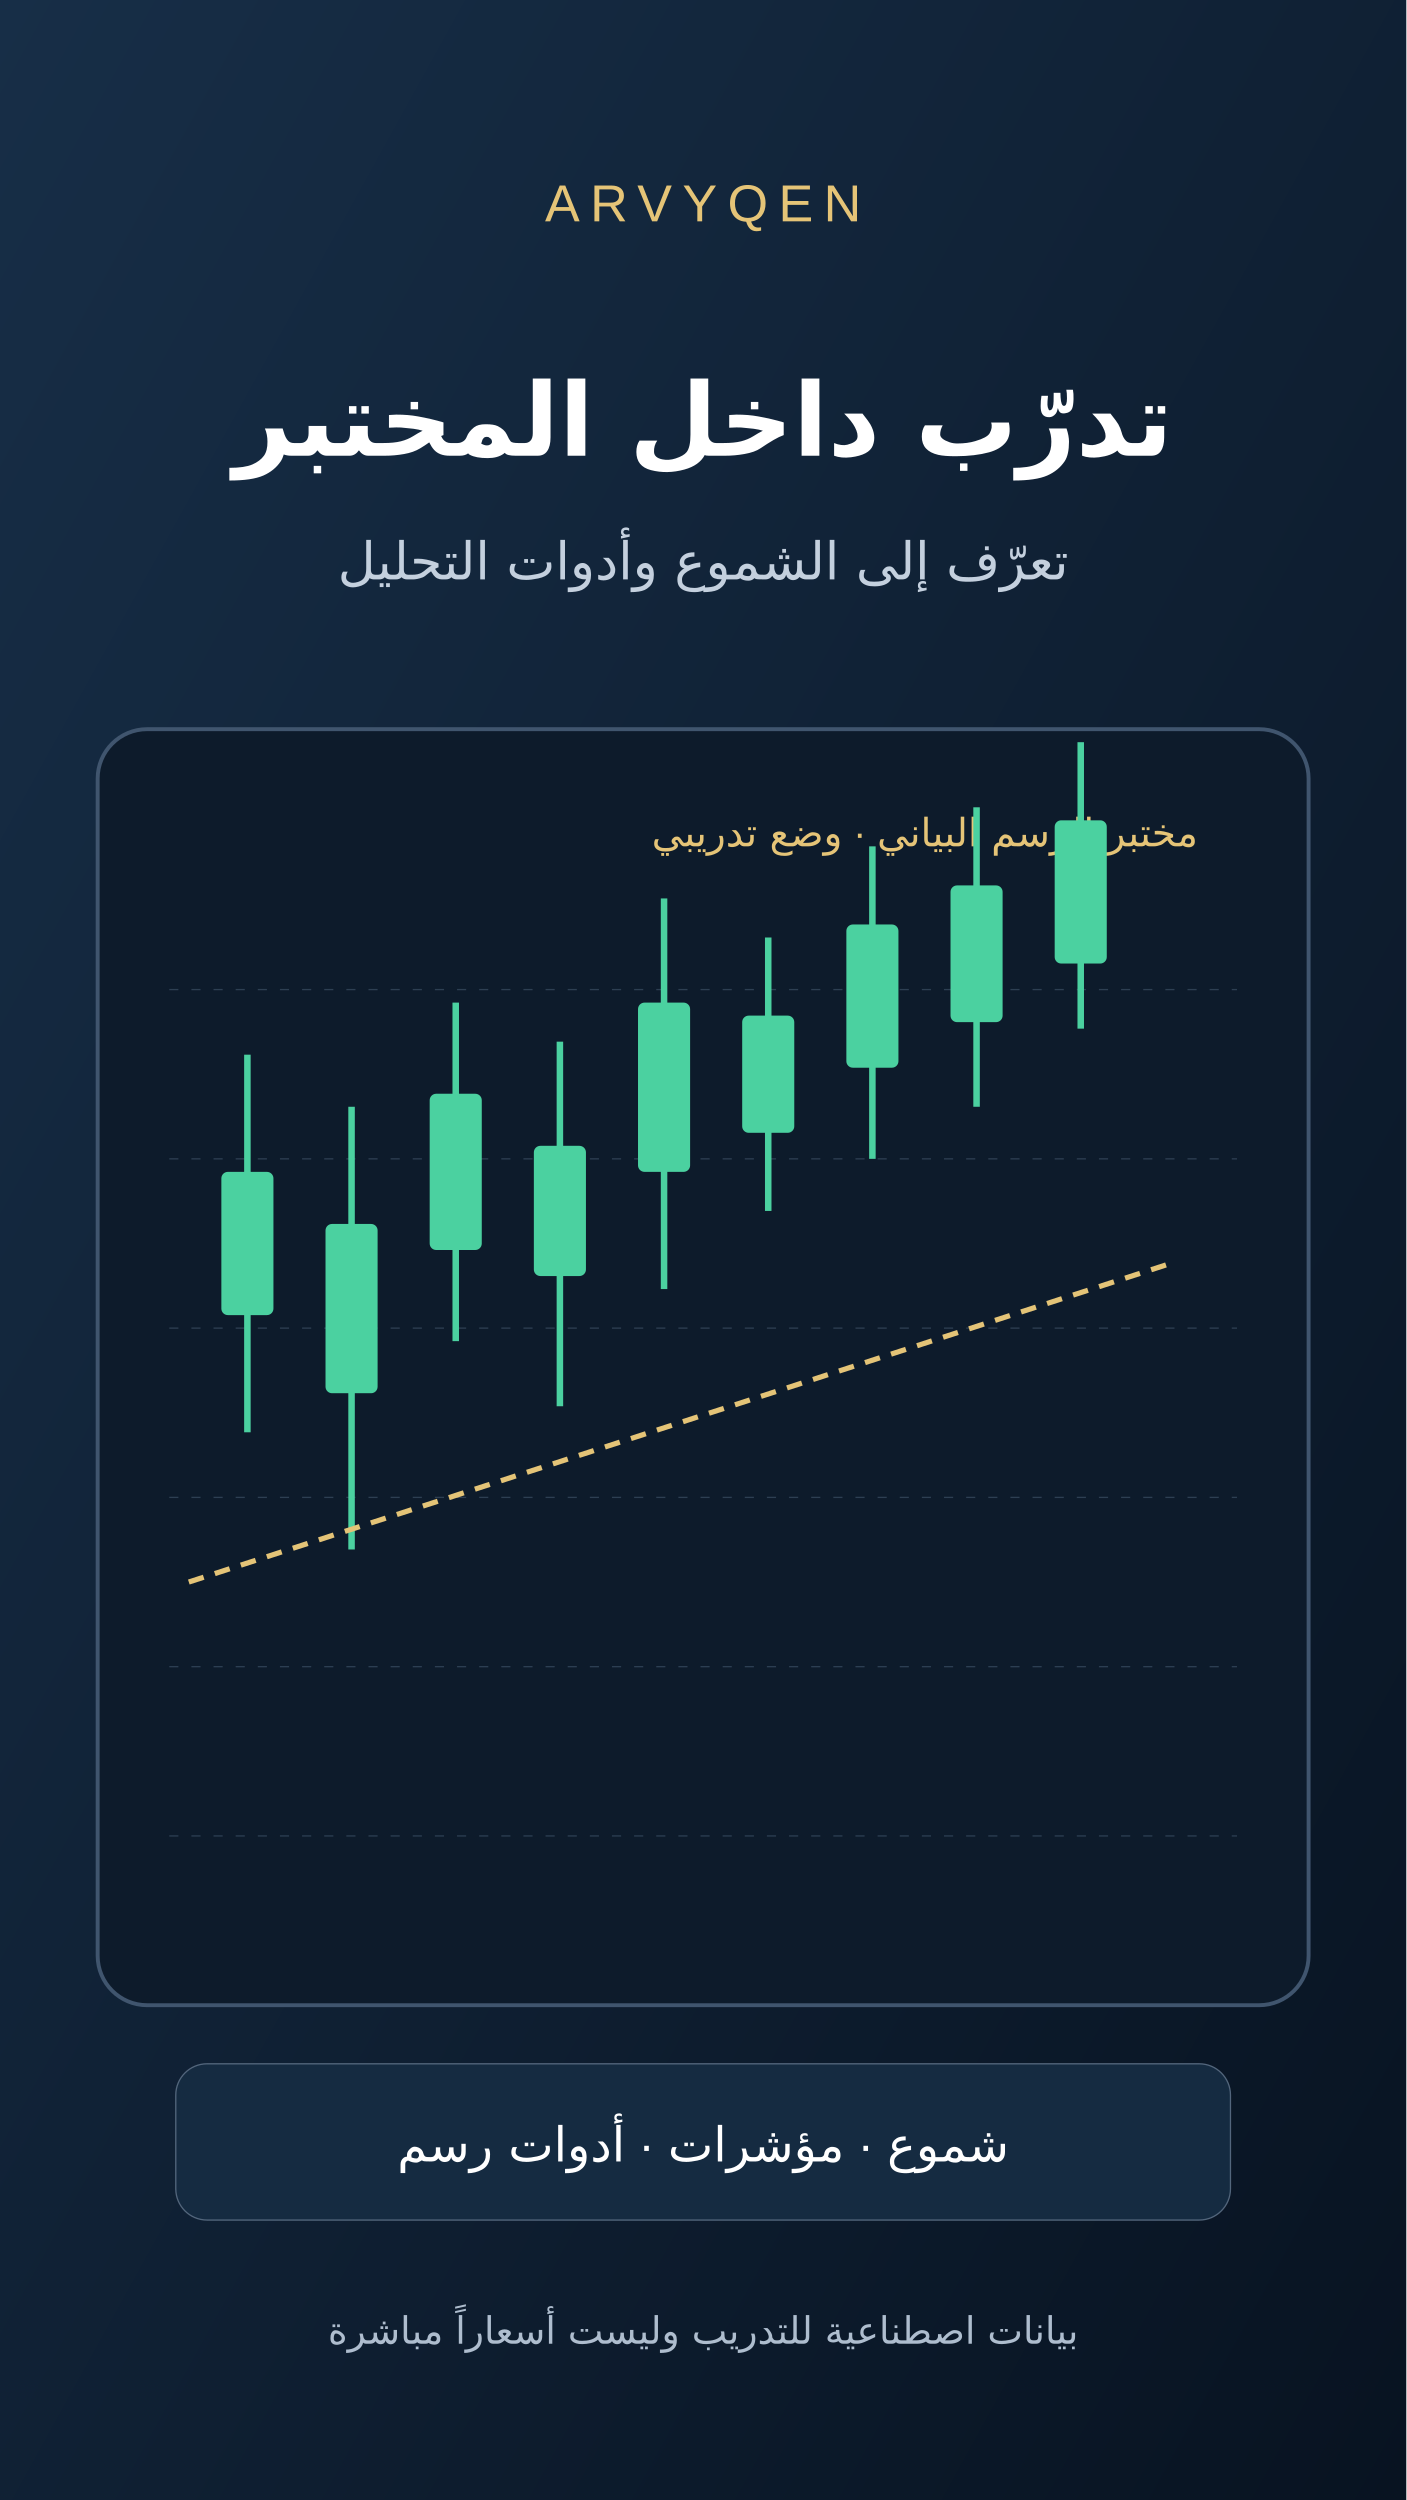
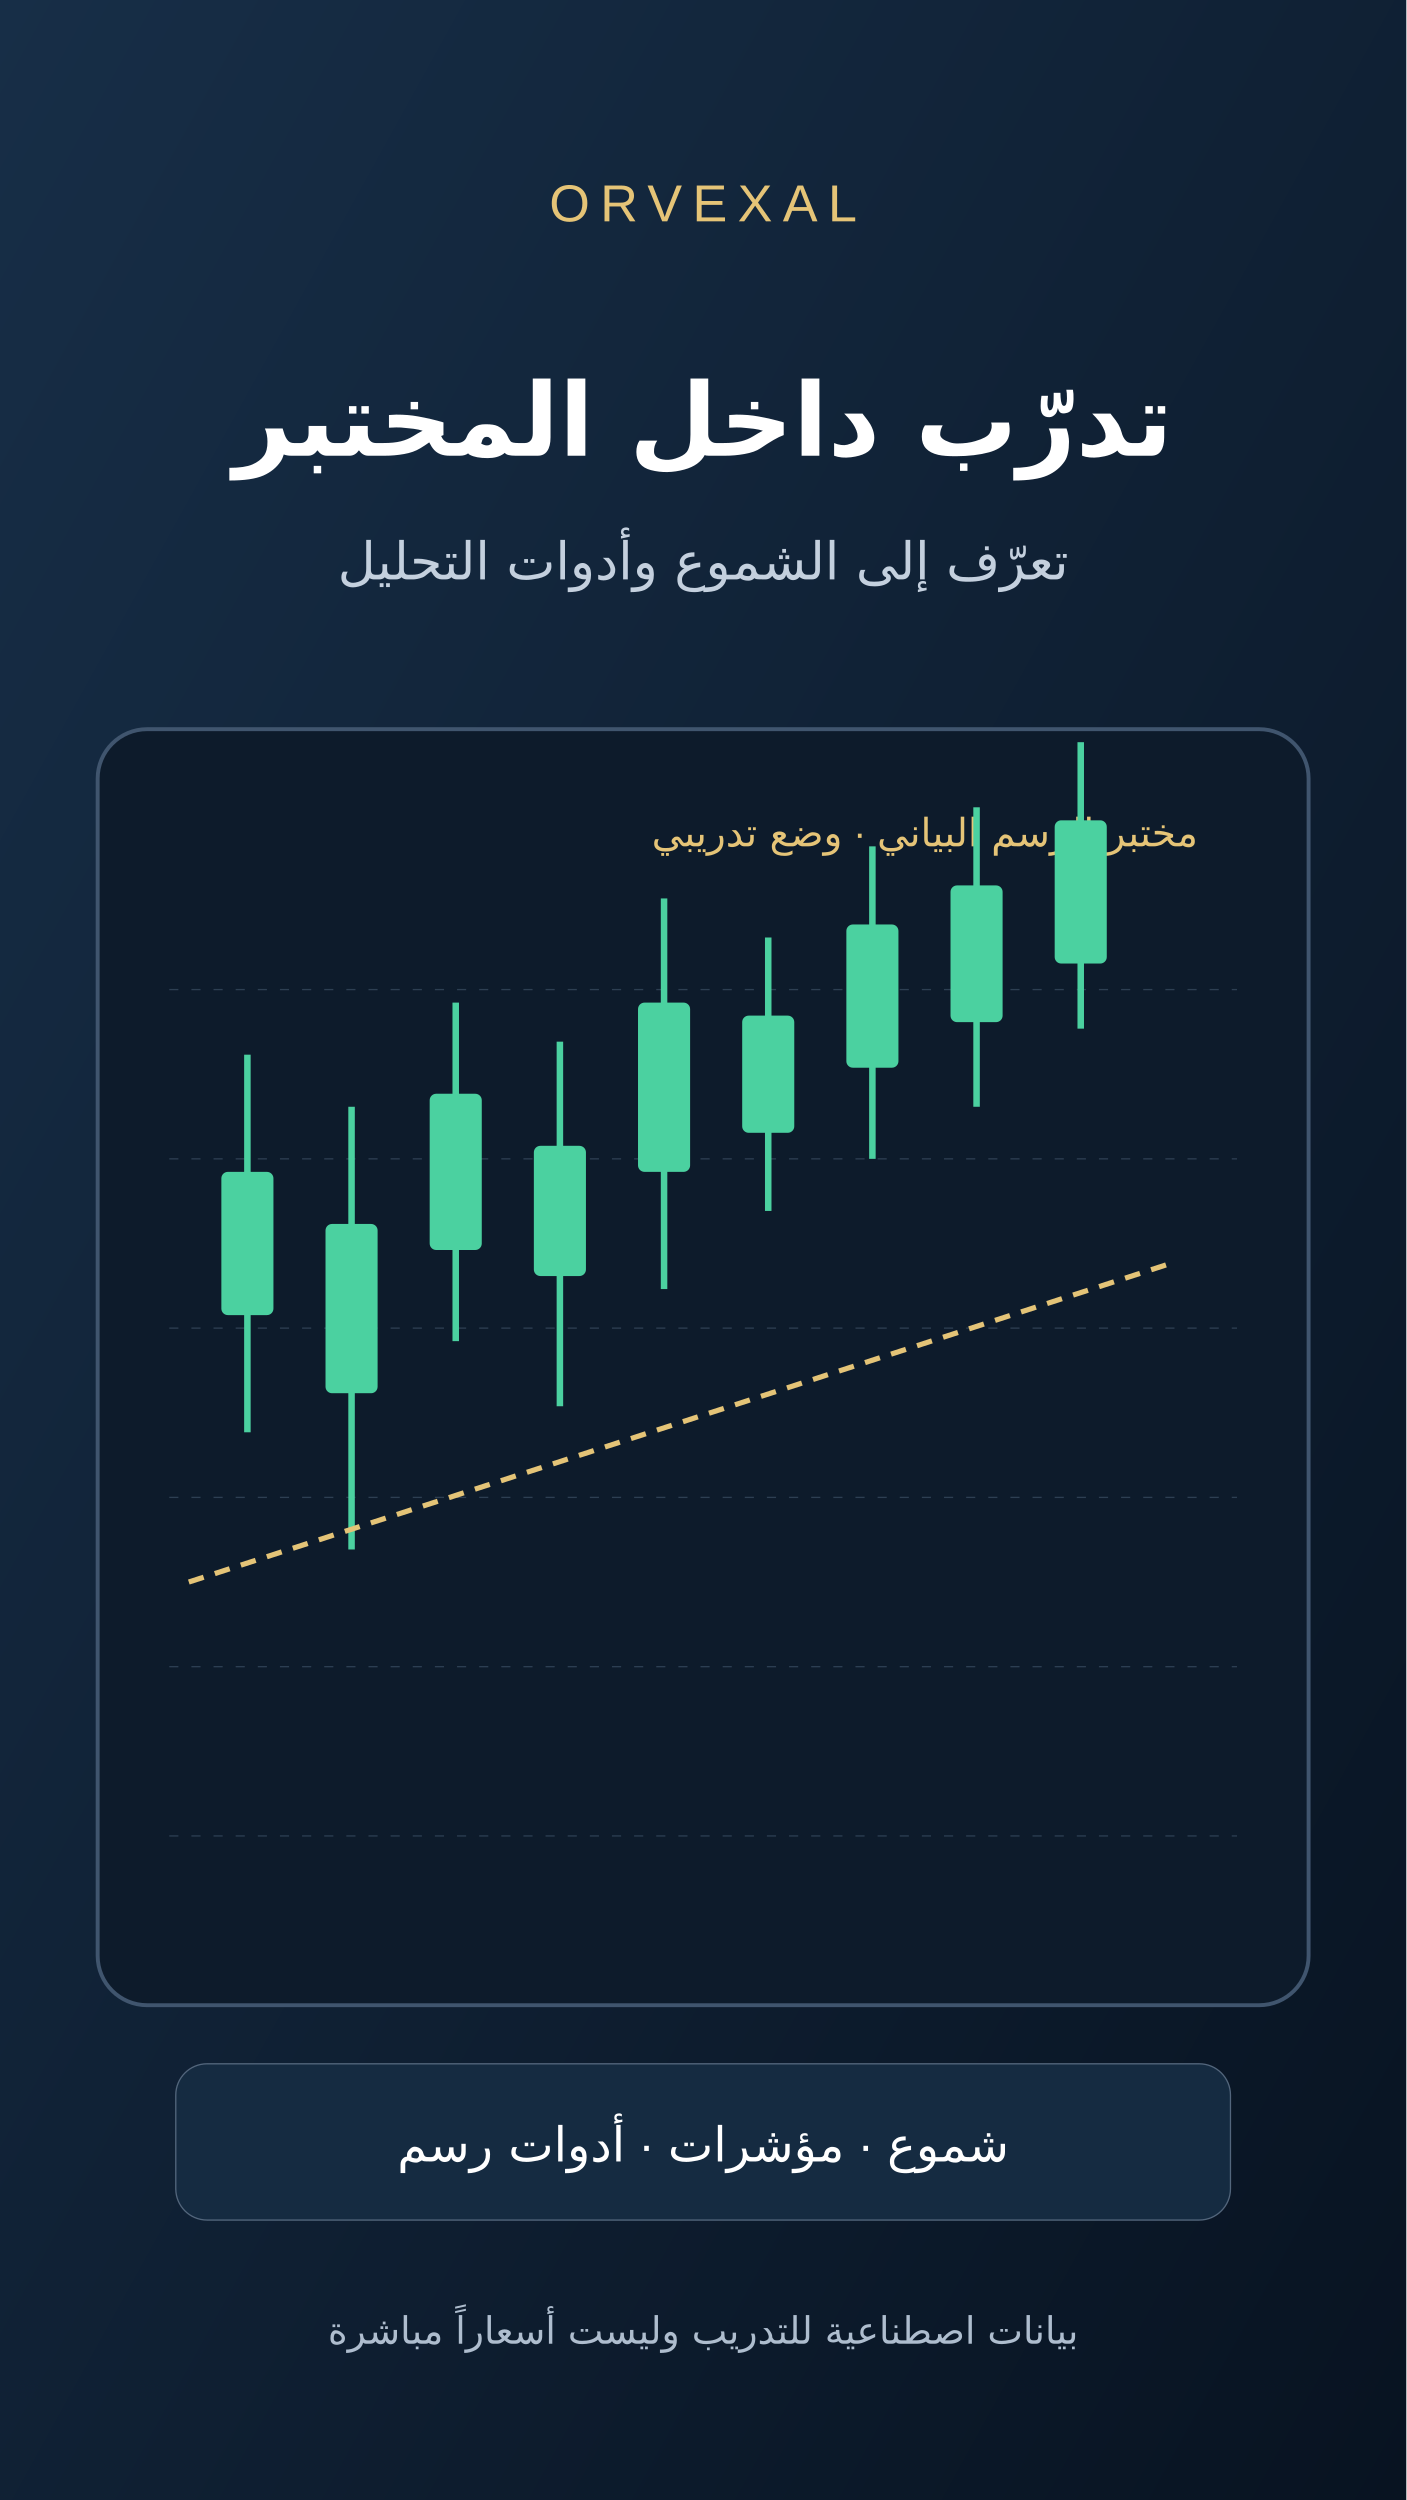
<svg xmlns="http://www.w3.org/2000/svg" width="1080" height="1920" viewBox="0 0 1080 1920">
  <defs>
    <linearGradient id="b" x2="1" y2="1">
      <stop stop-color="#172e47" />
      <stop offset="1" stop-color="#081321" />
    </linearGradient>
  </defs>
  <rect width="1080" height="1920" fill="url(#b)" />
-   <text x="540" y="170" fill="#e5c477" font-size="40" font-family="Arial" text-anchor="middle" letter-spacing="8">ARVYQEN</text>
+   <text x="540" y="170" fill="#e5c477" font-size="40" font-family="Arial" text-anchor="middle" letter-spacing="8">ORVEXAL</text>
  <text x="540" y="350" fill="#fff" font-size="78" font-weight="bold" font-family="Arial" text-anchor="middle">تدرّب داخل المختبر</text>
  <text x="540" y="445" fill="#c4d0de" font-size="40" font-family="Arial" text-anchor="middle">تعرّف إلى الشموع وأدوات التحليل</text>
  <rect x="75" y="560" width="930" height="980" rx="38" fill="#0d1b2b" stroke="#40556e" stroke-width="3" />
  <text x="920" y="650" fill="#e5c477" font-size="30" font-family="Arial" text-anchor="end">مختبر الرسم البياني · وضع تدريبي</text>
  <g stroke="#42566c" opacity=".6">
    <path d="M130 760H950M130 890H950M130 1020H950M130 1150H950M130 1280H950M130 1410H950" stroke-dasharray="7 10" />
  </g>
  <g stroke-width="5">
    <path d="M190 810V1100M270 850V1190M350 770V1030M430 800V1080M510 690V990M590 720V930M670 650V890M750 620V850M830 570V790" stroke="#4bd1a0" />
    <g fill="#4bd1a0">
      <rect x="170" y="900" width="40" height="110" rx="5" />
      <rect x="250" y="940" width="40" height="130" rx="5" />
      <rect x="330" y="840" width="40" height="120" rx="5" />
      <rect x="410" y="880" width="40" height="100" rx="5" />
      <rect x="490" y="770" width="40" height="130" rx="5" />
      <rect x="570" y="780" width="40" height="90" rx="5" />
      <rect x="650" y="710" width="40" height="110" rx="5" />
      <rect x="730" y="680" width="40" height="105" rx="5" />
      <rect x="810" y="630" width="40" height="110" rx="5" />
    </g>
  </g>
  <path d="M145 1215L900 970" stroke="#e4c477" stroke-width="4" stroke-dasharray="12 9" />
  <rect x="135" y="1585" width="810" height="120" rx="24" fill="#152b41" stroke="#53667c" />
  <text x="540" y="1660" fill="#fff" font-size="37" font-family="Arial" text-anchor="middle">شموع · مؤشرات · أدوات رسم</text>
  <text x="540" y="1800" fill="#aebdce" font-size="29" font-family="Arial" text-anchor="middle">بيانات اصطناعية للتدريب وليست أسعاراً مباشرة</text>
</svg>
